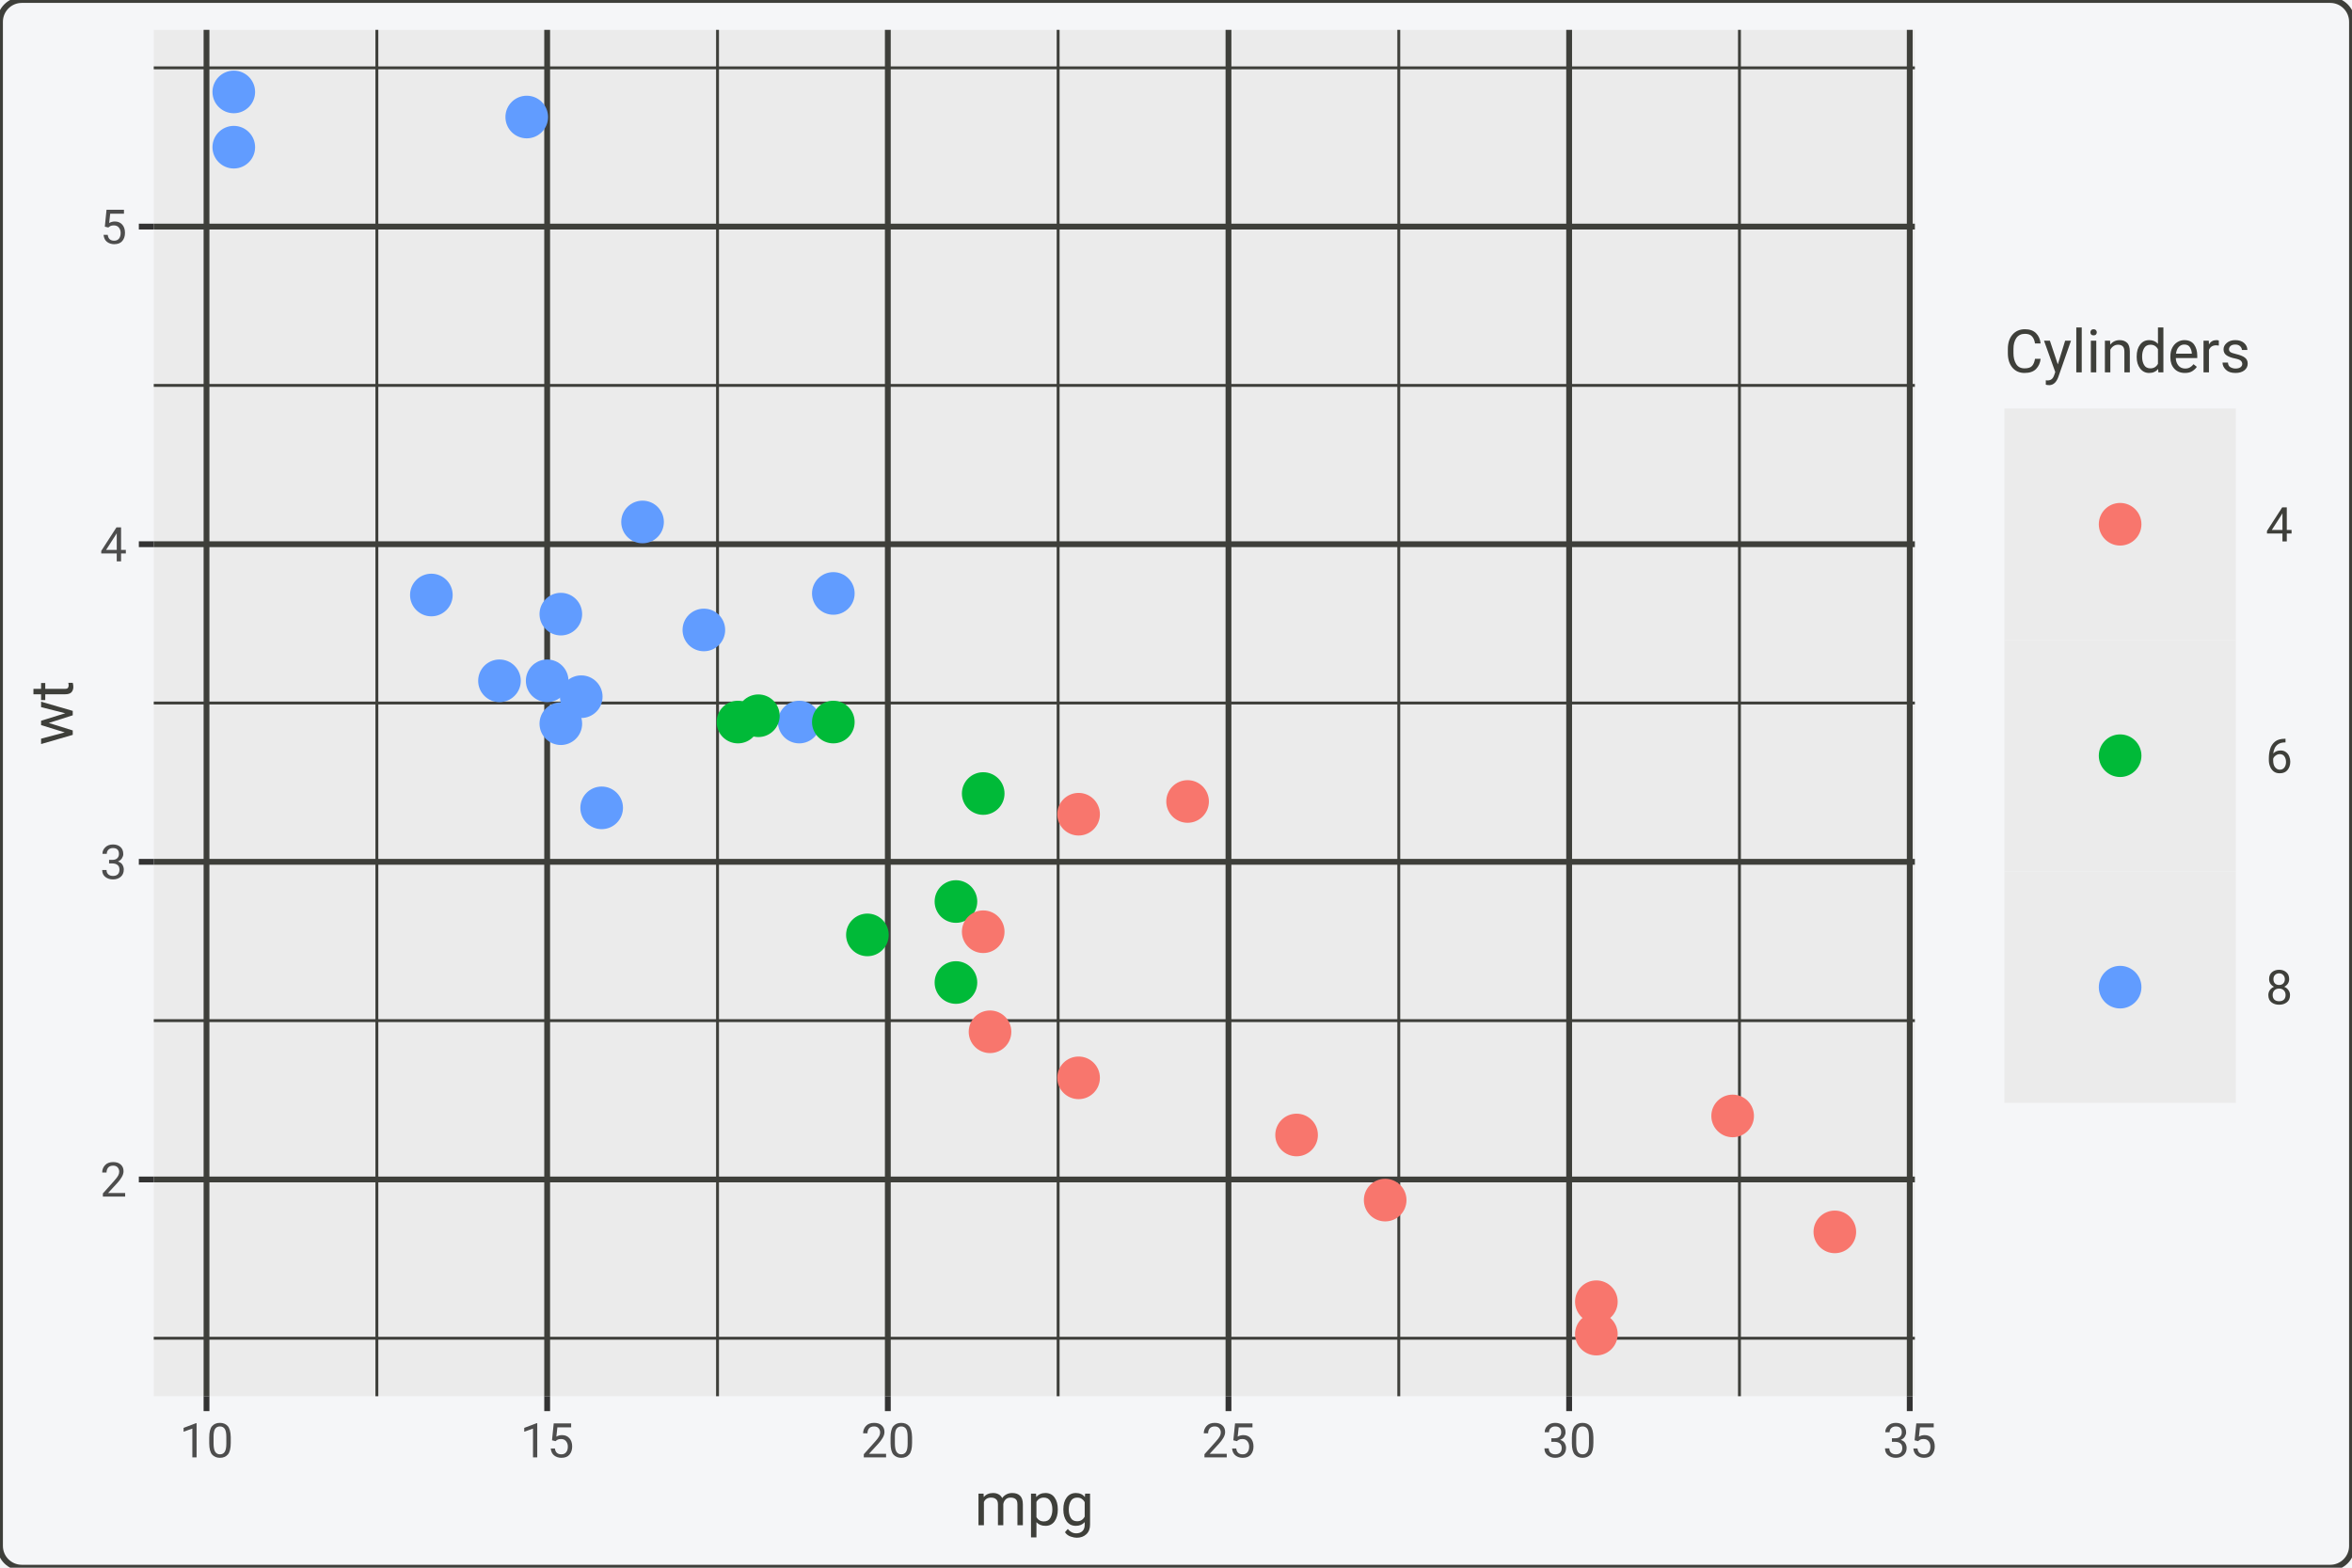
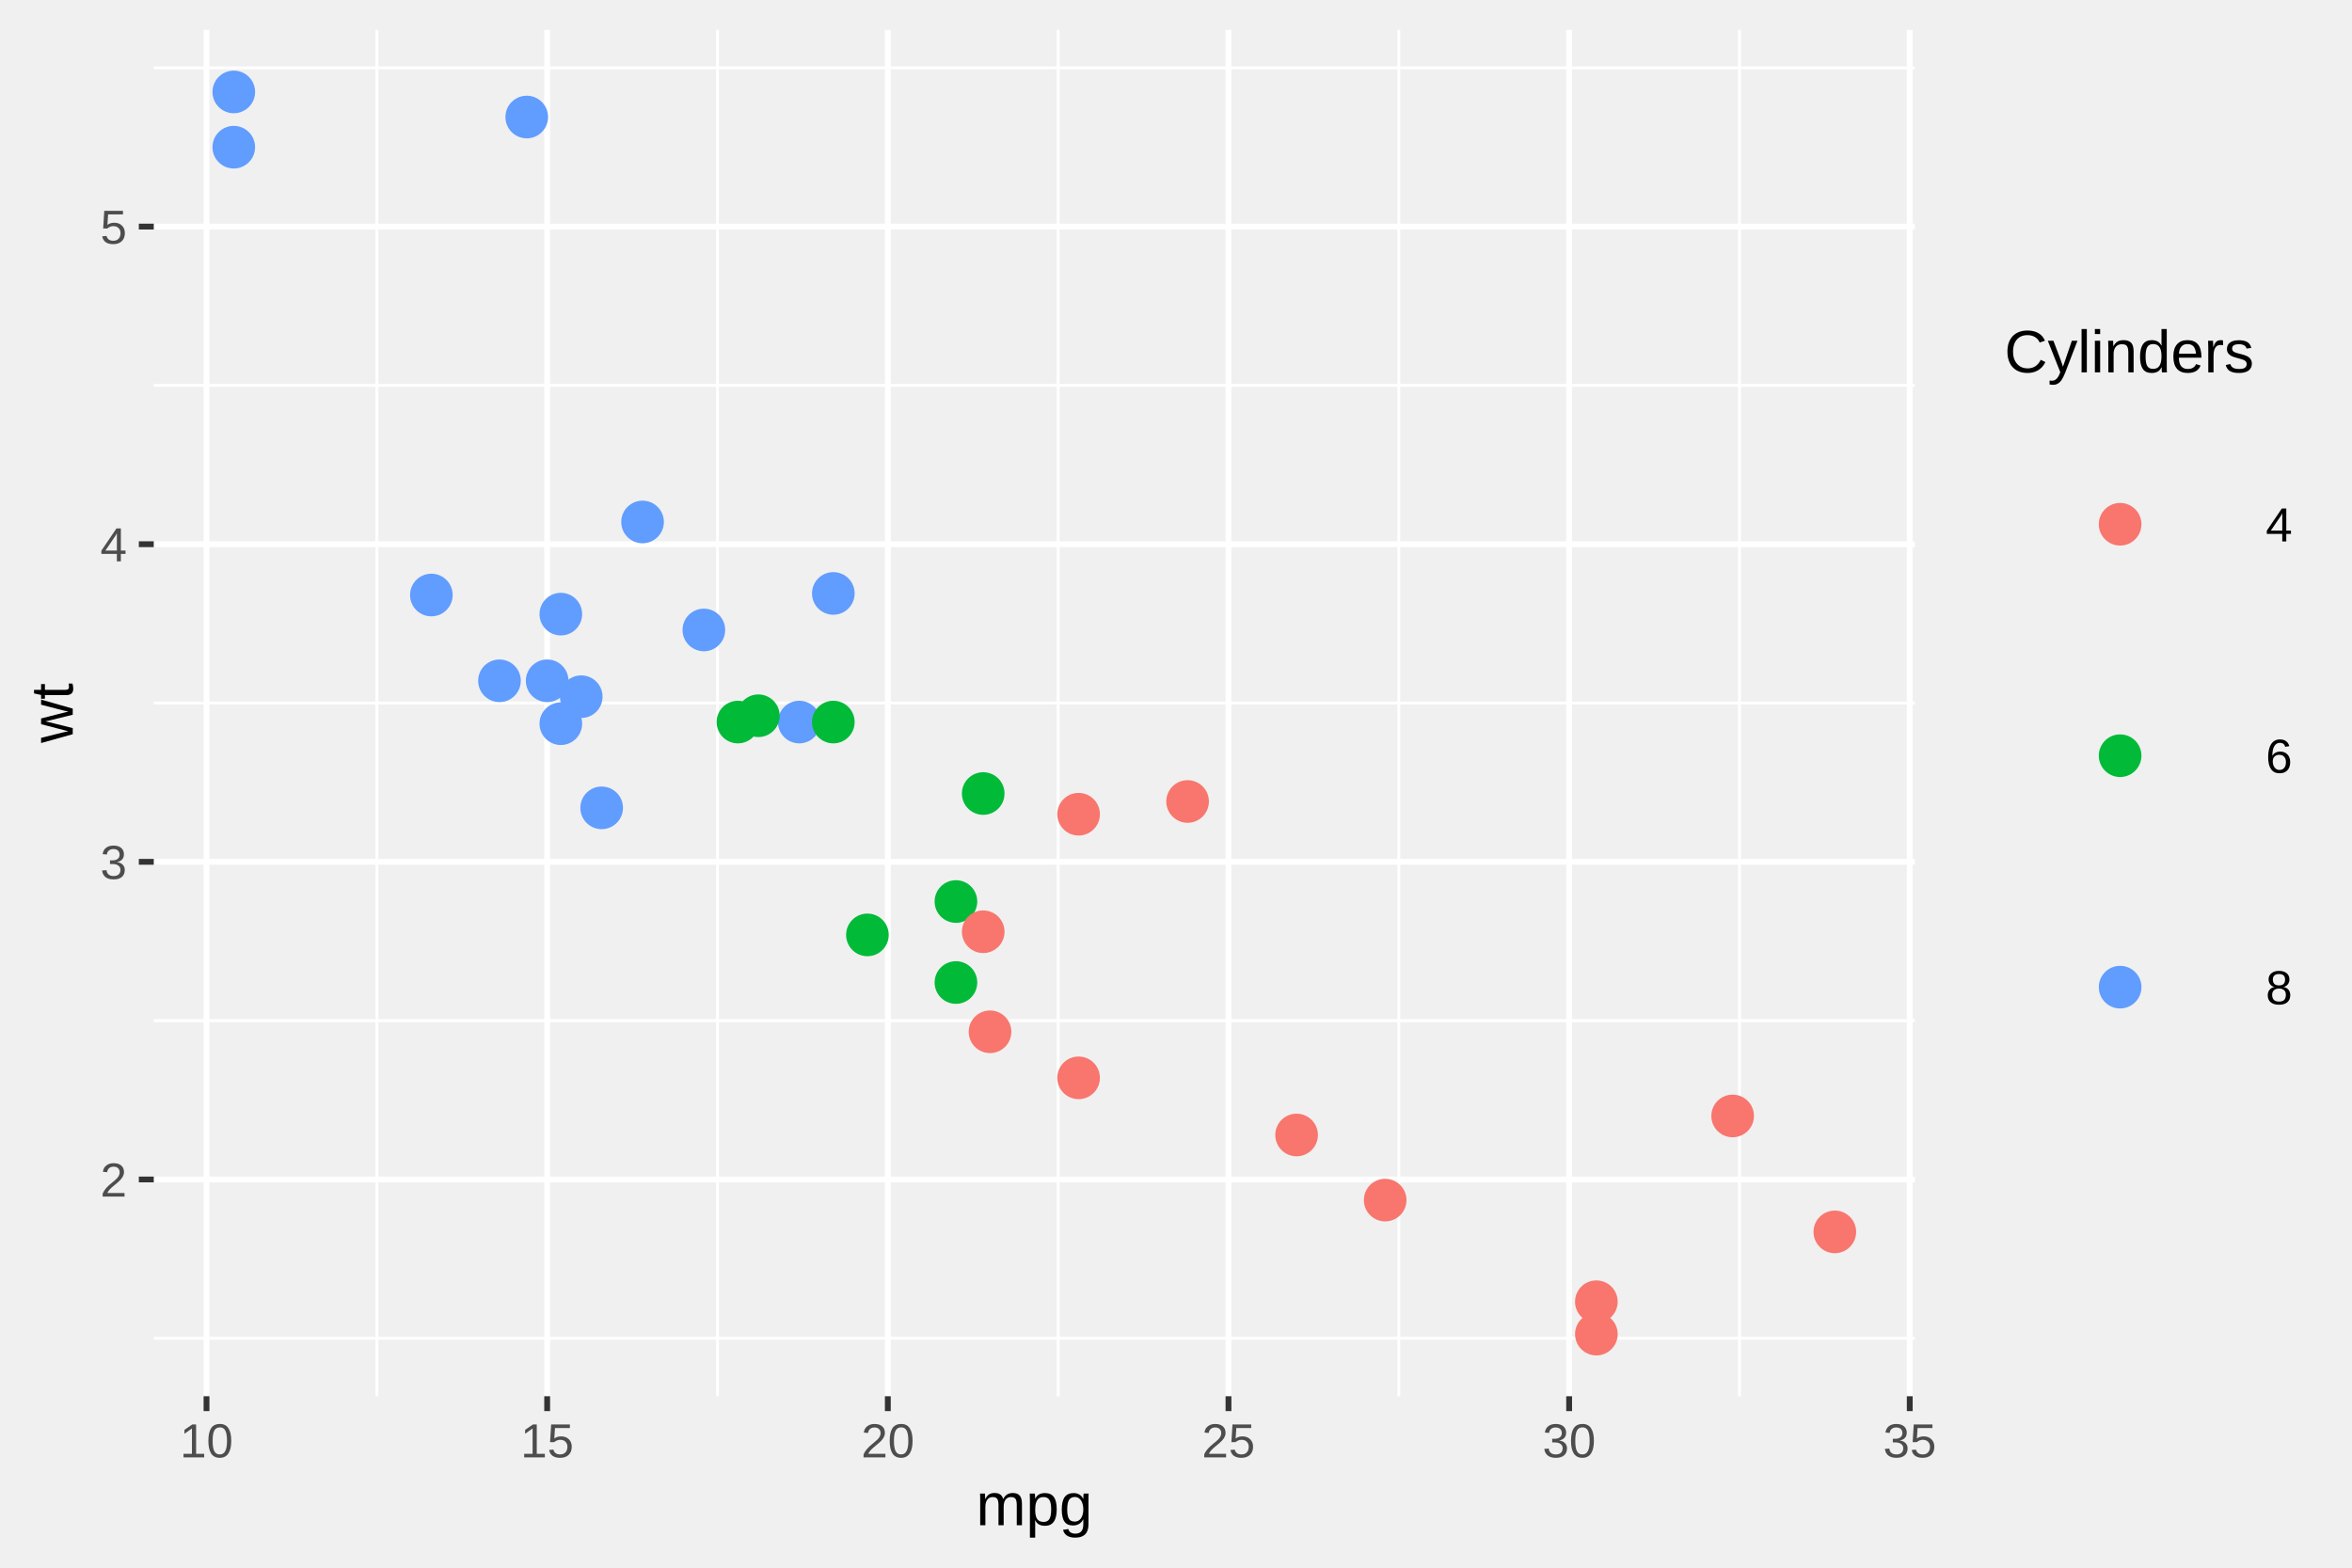
<svg xmlns="http://www.w3.org/2000/svg" width="432.00pt" height="288.00pt" viewBox="0 0 432.00 288.00">
  <g class="svglite">
    <defs>
      <style type="text/css">
-     /* theme-aware-processed */
-     .svglite line, .svglite polyline, .svglite polygon, .svglite path, .svglite circle {
+     .svglite line, .svglite polyline, .svglite polygon, .svglite path, .svglite rect, .svglite circle {
      fill: none;
-       stroke: #3E3F3A;
-       stroke-linecap: round;
-       stroke-linejoin: round;
-       stroke-miterlimit: 10.00;
-     }
-     .svglite &gt; g &gt; rect {
-       fill: none;
-       stroke: #3E3F3A;
+       stroke: #000000;
      stroke-linecap: round;
      stroke-linejoin: round;
      stroke-miterlimit: 10.00;
    }
    .svglite text {
      white-space: pre;
-       fill: #3E3F3A;
    }
    .svglite g.glyphgroup path {
      fill: inherit;
      stroke: none;
    }
  </style>
    </defs>
-     <rect class="svg-bg" width="100%" height="100%" style="stroke: none; fill: #F5F6F8;" />
+     <rect width="100%" height="100%" style="stroke: none; fill: none;" />
    <defs>
      <clipPath id="cpMC4wMHw0MzIuMDB8MC4wMHwyODguMDA=">
        <rect x="0.00" y="0.00" width="432.00" height="288.00" />
      </clipPath>
    </defs>
    <g clip-path="url(#cpMC4wMHw0MzIuMDB8MC4wMHwyODguMDA=)">
-       <rect rx="4" x="0" y="0.00" width="432.00" height="288.00" style="stroke-width: 1.07; stroke: #3E3F3A; fill: #F5F6F8;" />
+       <rect x="0" y="0.00" width="432.00" height="288.00" style="stroke-width: 1.07; stroke: none;" />
    </g>
    <defs>
      <clipPath id="cpMjguMjR8MzUxLjcxfDUuNDh8MjU2LjUw">
        <rect x="28.24" y="5.48" width="323.48" height="251.02" />
      </clipPath>
    </defs>
    <g clip-path="url(#cpMjguMjR8MzUxLjcxfDUuNDh8MjU2LjUw)">
-       <rect x="28.24" y="5.48" width="323.48" height="251.02" style="stroke-width: 1.07; stroke: none; fill: #EBEBEB;" />
-       <polyline points="28.24,245.85 351.71,245.85 " style="stroke-width: 0.53; stroke: #3E3F3A; stroke-linecap: butt;" />
-       <polyline points="28.24,187.50 351.71,187.50 " style="stroke-width: 0.53; stroke: #3E3F3A; stroke-linecap: butt;" />
-       <polyline points="28.24,129.15 351.71,129.15 " style="stroke-width: 0.53; stroke: #3E3F3A; stroke-linecap: butt;" />
-       <polyline points="28.24,70.80 351.71,70.80 " style="stroke-width: 0.53; stroke: #3E3F3A; stroke-linecap: butt;" />
-       <polyline points="28.24,12.46 351.71,12.46 " style="stroke-width: 0.53; stroke: #3E3F3A; stroke-linecap: butt;" />
-       <polyline points="69.22,256.50 69.22,5.48 " style="stroke-width: 0.53; stroke: #3E3F3A; stroke-linecap: butt;" />
-       <polyline points="131.79,256.50 131.79,5.48 " style="stroke-width: 0.53; stroke: #3E3F3A; stroke-linecap: butt;" />
-       <polyline points="194.35,256.50 194.35,5.48 " style="stroke-width: 0.53; stroke: #3E3F3A; stroke-linecap: butt;" />
-       <polyline points="256.92,256.50 256.92,5.48 " style="stroke-width: 0.53; stroke: #3E3F3A; stroke-linecap: butt;" />
-       <polyline points="319.49,256.50 319.49,5.48 " style="stroke-width: 0.53; stroke: #3E3F3A; stroke-linecap: butt;" />
-       <polyline points="28.24,216.68 351.71,216.68 " style="stroke-width: 1.07; stroke: #3E3F3A; stroke-linecap: butt;" />
-       <polyline points="28.24,158.33 351.71,158.33 " style="stroke-width: 1.07; stroke: #3E3F3A; stroke-linecap: butt;" />
-       <polyline points="28.24,99.98 351.71,99.98 " style="stroke-width: 1.07; stroke: #3E3F3A; stroke-linecap: butt;" />
-       <polyline points="28.24,41.63 351.71,41.63 " style="stroke-width: 1.07; stroke: #3E3F3A; stroke-linecap: butt;" />
-       <polyline points="37.93,256.50 37.93,5.48 " style="stroke-width: 1.07; stroke: #3E3F3A; stroke-linecap: butt;" />
-       <polyline points="100.50,256.50 100.50,5.48 " style="stroke-width: 1.07; stroke: #3E3F3A; stroke-linecap: butt;" />
-       <polyline points="163.07,256.50 163.07,5.48 " style="stroke-width: 1.07; stroke: #3E3F3A; stroke-linecap: butt;" />
-       <polyline points="225.64,256.50 225.64,5.48 " style="stroke-width: 1.07; stroke: #3E3F3A; stroke-linecap: butt;" />
-       <polyline points="288.21,256.50 288.21,5.48 " style="stroke-width: 1.07; stroke: #3E3F3A; stroke-linecap: butt;" />
-       <polyline points="350.77,256.50 350.77,5.48 " style="stroke-width: 1.07; stroke: #3E3F3A; stroke-linecap: butt;" />
+       <rect x="28.24" y="5.48" width="323.48" height="251.02" style="stroke-width: 1.07; stroke: none;" />
+       <polyline points="28.24,245.85 351.71,245.85 " style="stroke-width: 0.53; stroke: #FFFFFF; stroke-linecap: butt;" />
+       <polyline points="28.24,187.50 351.71,187.50 " style="stroke-width: 0.53; stroke: #FFFFFF; stroke-linecap: butt;" />
+       <polyline points="28.24,129.15 351.71,129.15 " style="stroke-width: 0.53; stroke: #FFFFFF; stroke-linecap: butt;" />
+       <polyline points="28.24,70.80 351.71,70.80 " style="stroke-width: 0.53; stroke: #FFFFFF; stroke-linecap: butt;" />
+       <polyline points="28.24,12.46 351.71,12.46 " style="stroke-width: 0.53; stroke: #FFFFFF; stroke-linecap: butt;" />
+       <polyline points="69.22,256.50 69.22,5.48 " style="stroke-width: 0.53; stroke: #FFFFFF; stroke-linecap: butt;" />
+       <polyline points="131.79,256.50 131.79,5.48 " style="stroke-width: 0.53; stroke: #FFFFFF; stroke-linecap: butt;" />
+       <polyline points="194.35,256.50 194.35,5.48 " style="stroke-width: 0.53; stroke: #FFFFFF; stroke-linecap: butt;" />
+       <polyline points="256.92,256.50 256.92,5.48 " style="stroke-width: 0.53; stroke: #FFFFFF; stroke-linecap: butt;" />
+       <polyline points="319.49,256.50 319.49,5.48 " style="stroke-width: 0.53; stroke: #FFFFFF; stroke-linecap: butt;" />
+       <polyline points="28.24,216.68 351.71,216.68 " style="stroke-width: 1.07; stroke: #FFFFFF; stroke-linecap: butt;" />
+       <polyline points="28.24,158.33 351.71,158.33 " style="stroke-width: 1.07; stroke: #FFFFFF; stroke-linecap: butt;" />
+       <polyline points="28.24,99.98 351.71,99.98 " style="stroke-width: 1.07; stroke: #FFFFFF; stroke-linecap: butt;" />
+       <polyline points="28.24,41.63 351.71,41.63 " style="stroke-width: 1.07; stroke: #FFFFFF; stroke-linecap: butt;" />
+       <polyline points="37.93,256.50 37.93,5.48 " style="stroke-width: 1.07; stroke: #FFFFFF; stroke-linecap: butt;" />
+       <polyline points="100.50,256.50 100.50,5.48 " style="stroke-width: 1.07; stroke: #FFFFFF; stroke-linecap: butt;" />
+       <polyline points="163.07,256.50 163.07,5.48 " style="stroke-width: 1.07; stroke: #FFFFFF; stroke-linecap: butt;" />
+       <polyline points="225.64,256.50 225.64,5.48 " style="stroke-width: 1.07; stroke: #FFFFFF; stroke-linecap: butt;" />
+       <polyline points="288.21,256.50 288.21,5.48 " style="stroke-width: 1.07; stroke: #FFFFFF; stroke-linecap: butt;" />
+       <polyline points="350.77,256.50 350.77,5.48 " style="stroke-width: 1.07; stroke: #FFFFFF; stroke-linecap: butt;" />
      <circle cx="175.58" cy="180.50" r="3.56" style="stroke-width: 0.71; stroke: #00BA38; fill: #00BA38;" />
      <circle cx="175.58" cy="165.62" r="3.56" style="stroke-width: 0.71; stroke: #00BA38; fill: #00BA38;" />
      <circle cx="198.11" cy="198.01" r="3.56" style="stroke-width: 0.71; stroke: #F8766D; fill: #F8766D;" />
      <circle cx="180.59" cy="145.78" r="3.56" style="stroke-width: 0.71; stroke: #00BA38; fill: #00BA38;" />
      <circle cx="146.80" cy="132.65" r="3.56" style="stroke-width: 0.71; stroke: #619CFF; fill: #619CFF;" />
      <circle cx="139.29" cy="131.49" r="3.56" style="stroke-width: 0.71; stroke: #00BA38; fill: #00BA38;" />
      <circle cx="91.74" cy="125.07" r="3.56" style="stroke-width: 0.71; stroke: #619CFF; fill: #619CFF;" />
      <circle cx="218.13" cy="147.24" r="3.56" style="stroke-width: 0.71; stroke: #F8766D; fill: #F8766D;" />
      <circle cx="198.11" cy="149.58" r="3.56" style="stroke-width: 0.71; stroke: #F8766D; fill: #F8766D;" />
      <circle cx="153.06" cy="132.65" r="3.56" style="stroke-width: 0.71; stroke: #00BA38; fill: #00BA38;" />
      <circle cx="135.54" cy="132.65" r="3.56" style="stroke-width: 0.71; stroke: #00BA38; fill: #00BA38;" />
      <circle cx="118.02" cy="95.89" r="3.56" style="stroke-width: 0.71; stroke: #619CFF; fill: #619CFF;" />
      <circle cx="129.28" cy="115.73" r="3.56" style="stroke-width: 0.71; stroke: #619CFF; fill: #619CFF;" />
      <circle cx="103.01" cy="112.82" r="3.56" style="stroke-width: 0.71; stroke: #619CFF; fill: #619CFF;" />
      <circle cx="42.94" cy="27.04" r="3.56" style="stroke-width: 0.71; stroke: #619CFF; fill: #619CFF;" />
      <circle cx="42.94" cy="16.89" r="3.56" style="stroke-width: 0.71; stroke: #619CFF; fill: #619CFF;" />
      <circle cx="96.75" cy="21.50" r="3.56" style="stroke-width: 0.71; stroke: #619CFF; fill: #619CFF;" />
      <circle cx="318.24" cy="205.01" r="3.56" style="stroke-width: 0.71; stroke: #F8766D; fill: #F8766D;" />
      <circle cx="293.21" cy="239.14" r="3.56" style="stroke-width: 0.71; stroke: #F8766D; fill: #F8766D;" />
      <circle cx="337.01" cy="226.31" r="3.56" style="stroke-width: 0.71; stroke: #F8766D; fill: #F8766D;" />
      <circle cx="181.84" cy="189.55" r="3.56" style="stroke-width: 0.71; stroke: #F8766D; fill: #F8766D;" />
      <circle cx="106.76" cy="127.99" r="3.56" style="stroke-width: 0.71; stroke: #619CFF; fill: #619CFF;" />
      <circle cx="103.01" cy="132.95" r="3.56" style="stroke-width: 0.71; stroke: #619CFF; fill: #619CFF;" />
      <circle cx="79.23" cy="109.31" r="3.56" style="stroke-width: 0.71; stroke: #619CFF; fill: #619CFF;" />
      <circle cx="153.06" cy="109.02" r="3.56" style="stroke-width: 0.71; stroke: #619CFF; fill: #619CFF;" />
      <circle cx="254.42" cy="220.47" r="3.56" style="stroke-width: 0.71; stroke: #F8766D; fill: #F8766D;" />
      <circle cx="238.15" cy="208.51" r="3.56" style="stroke-width: 0.71; stroke: #F8766D; fill: #F8766D;" />
      <circle cx="293.21" cy="245.09" r="3.56" style="stroke-width: 0.71; stroke: #F8766D; fill: #F8766D;" />
      <circle cx="110.51" cy="148.41" r="3.56" style="stroke-width: 0.71; stroke: #619CFF; fill: #619CFF;" />
      <circle cx="159.32" cy="171.75" r="3.56" style="stroke-width: 0.71; stroke: #00BA38; fill: #00BA38;" />
      <circle cx="100.50" cy="125.07" r="3.56" style="stroke-width: 0.71; stroke: #619CFF; fill: #619CFF;" />
      <circle cx="180.59" cy="171.17" r="3.56" style="stroke-width: 0.71; stroke: #F8766D; fill: #F8766D;" />
    </g>
    <g clip-path="url(#cpMC4wMHw0MzIuMDB8MC4wMHwyODguMDA=)">
-       <text x="23.31" y="219.83" text-anchor="end" style="font-size: 8.80px;fill: #4D4D4D; font-family: &quot;Roboto&quot;, -apple-system, BlinkMacSystemFont, &quot;Segoe UI&quot;, system-ui, sans-serif;" textLength="4.89px" lengthAdjust="spacingAndGlyphs">2</text>
-       <text x="23.31" y="161.48" text-anchor="end" style="font-size: 8.80px;fill: #4D4D4D; font-family: &quot;Roboto&quot;, -apple-system, BlinkMacSystemFont, &quot;Segoe UI&quot;, system-ui, sans-serif;" textLength="4.89px" lengthAdjust="spacingAndGlyphs">3</text>
-       <text x="23.31" y="103.13" text-anchor="end" style="font-size: 8.80px;fill: #4D4D4D; font-family: &quot;Roboto&quot;, -apple-system, BlinkMacSystemFont, &quot;Segoe UI&quot;, system-ui, sans-serif;" textLength="4.89px" lengthAdjust="spacingAndGlyphs">4</text>
-       <text x="23.31" y="44.78" text-anchor="end" style="font-size: 8.80px;fill: #4D4D4D; font-family: &quot;Roboto&quot;, -apple-system, BlinkMacSystemFont, &quot;Segoe UI&quot;, system-ui, sans-serif;" textLength="4.89px" lengthAdjust="spacingAndGlyphs">5</text>
+       <text x="23.31" y="219.83" text-anchor="end" style="font-size: 8.80px;fill: #4D4D4D; font-family: &quot;Arial&quot;;" textLength="4.89px" lengthAdjust="spacingAndGlyphs">2</text>
+       <text x="23.31" y="161.48" text-anchor="end" style="font-size: 8.80px;fill: #4D4D4D; font-family: &quot;Arial&quot;;" textLength="4.89px" lengthAdjust="spacingAndGlyphs">3</text>
+       <text x="23.31" y="103.13" text-anchor="end" style="font-size: 8.80px;fill: #4D4D4D; font-family: &quot;Arial&quot;;" textLength="4.89px" lengthAdjust="spacingAndGlyphs">4</text>
+       <text x="23.31" y="44.78" text-anchor="end" style="font-size: 8.80px;fill: #4D4D4D; font-family: &quot;Arial&quot;;" textLength="4.89px" lengthAdjust="spacingAndGlyphs">5</text>
      <polyline points="25.50,216.68 28.24,216.68 " style="stroke-width: 1.07; stroke: #333333; stroke-linecap: butt;" />
      <polyline points="25.50,158.33 28.24,158.33 " style="stroke-width: 1.07; stroke: #333333; stroke-linecap: butt;" />
      <polyline points="25.50,99.98 28.24,99.98 " style="stroke-width: 1.07; stroke: #333333; stroke-linecap: butt;" />
      <polyline points="25.50,41.63 28.24,41.63 " style="stroke-width: 1.07; stroke: #333333; stroke-linecap: butt;" />
      <polyline points="37.93,259.24 37.93,256.50 " style="stroke-width: 1.07; stroke: #333333; stroke-linecap: butt;" />
      <polyline points="100.50,259.24 100.50,256.50 " style="stroke-width: 1.07; stroke: #333333; stroke-linecap: butt;" />
      <polyline points="163.07,259.24 163.07,256.50 " style="stroke-width: 1.07; stroke: #333333; stroke-linecap: butt;" />
      <polyline points="225.64,259.24 225.64,256.50 " style="stroke-width: 1.07; stroke: #333333; stroke-linecap: butt;" />
      <polyline points="288.21,259.24 288.21,256.50 " style="stroke-width: 1.07; stroke: #333333; stroke-linecap: butt;" />
      <polyline points="350.77,259.24 350.77,256.50 " style="stroke-width: 1.07; stroke: #333333; stroke-linecap: butt;" />
-       <text x="37.93" y="267.74" text-anchor="middle" style="font-size: 8.80px;fill: #4D4D4D; font-family: &quot;Roboto&quot;, -apple-system, BlinkMacSystemFont, &quot;Segoe UI&quot;, system-ui, sans-serif;" textLength="9.78px" lengthAdjust="spacingAndGlyphs">10</text>
-       <text x="100.50" y="267.74" text-anchor="middle" style="font-size: 8.80px;fill: #4D4D4D; font-family: &quot;Roboto&quot;, -apple-system, BlinkMacSystemFont, &quot;Segoe UI&quot;, system-ui, sans-serif;" textLength="9.78px" lengthAdjust="spacingAndGlyphs">15</text>
-       <text x="163.07" y="267.74" text-anchor="middle" style="font-size: 8.80px;fill: #4D4D4D; font-family: &quot;Roboto&quot;, -apple-system, BlinkMacSystemFont, &quot;Segoe UI&quot;, system-ui, sans-serif;" textLength="9.78px" lengthAdjust="spacingAndGlyphs">20</text>
-       <text x="225.64" y="267.74" text-anchor="middle" style="font-size: 8.80px;fill: #4D4D4D; font-family: &quot;Roboto&quot;, -apple-system, BlinkMacSystemFont, &quot;Segoe UI&quot;, system-ui, sans-serif;" textLength="9.78px" lengthAdjust="spacingAndGlyphs">25</text>
-       <text x="288.21" y="267.74" text-anchor="middle" style="font-size: 8.80px;fill: #4D4D4D; font-family: &quot;Roboto&quot;, -apple-system, BlinkMacSystemFont, &quot;Segoe UI&quot;, system-ui, sans-serif;" textLength="9.78px" lengthAdjust="spacingAndGlyphs">30</text>
-       <text x="350.77" y="267.74" text-anchor="middle" style="font-size: 8.80px;fill: #4D4D4D; font-family: &quot;Roboto&quot;, -apple-system, BlinkMacSystemFont, &quot;Segoe UI&quot;, system-ui, sans-serif;" textLength="9.78px" lengthAdjust="spacingAndGlyphs">35</text>
-       <text x="189.97" y="280.20" text-anchor="middle" style="font-size: 11.00px; font-family: &quot;Roboto&quot;, -apple-system, BlinkMacSystemFont, &quot;Segoe UI&quot;, system-ui, sans-serif;" textLength="21.41px" lengthAdjust="spacingAndGlyphs">mpg</text>
-       <text transform="translate(13.36,130.99) rotate(-90)" text-anchor="middle" style="font-size: 11.00px; font-family: &quot;Roboto&quot;, -apple-system, BlinkMacSystemFont, &quot;Segoe UI&quot;, system-ui, sans-serif;" textLength="11.00px" lengthAdjust="spacingAndGlyphs">wt</text>
-       <rect rx="4" x="362.67" y="53.90" width="63.85" height="154.19" style="stroke-width: 1.07; stroke: none; fill: #F5F6F8;" />
-       <text x="368.15" y="68.41" style="font-size: 11.00px; font-family: &quot;Roboto&quot;, -apple-system, BlinkMacSystemFont, &quot;Segoe UI&quot;, system-ui, sans-serif;" textLength="45.84px" lengthAdjust="spacingAndGlyphs">Cylinders</text>
-       <rect x="368.15" y="75.05" width="42.52" height="42.52" style="stroke-width: 1.07; stroke: none; fill: #EBEBEB;" />
+       <text x="37.93" y="267.74" text-anchor="middle" style="font-size: 8.80px;fill: #4D4D4D; font-family: &quot;Arial&quot;;" textLength="9.78px" lengthAdjust="spacingAndGlyphs">10</text>
+       <text x="100.50" y="267.74" text-anchor="middle" style="font-size: 8.80px;fill: #4D4D4D; font-family: &quot;Arial&quot;;" textLength="9.78px" lengthAdjust="spacingAndGlyphs">15</text>
+       <text x="163.07" y="267.74" text-anchor="middle" style="font-size: 8.80px;fill: #4D4D4D; font-family: &quot;Arial&quot;;" textLength="9.78px" lengthAdjust="spacingAndGlyphs">20</text>
+       <text x="225.64" y="267.74" text-anchor="middle" style="font-size: 8.80px;fill: #4D4D4D; font-family: &quot;Arial&quot;;" textLength="9.78px" lengthAdjust="spacingAndGlyphs">25</text>
+       <text x="288.21" y="267.74" text-anchor="middle" style="font-size: 8.80px;fill: #4D4D4D; font-family: &quot;Arial&quot;;" textLength="9.78px" lengthAdjust="spacingAndGlyphs">30</text>
+       <text x="350.77" y="267.74" text-anchor="middle" style="font-size: 8.80px;fill: #4D4D4D; font-family: &quot;Arial&quot;;" textLength="9.78px" lengthAdjust="spacingAndGlyphs">35</text>
+       <text x="189.97" y="280.20" text-anchor="middle" style="font-size: 11.00px; font-family: &quot;Arial&quot;;" textLength="21.41px" lengthAdjust="spacingAndGlyphs">mpg</text>
+       <text transform="translate(13.36,130.99) rotate(-90)" text-anchor="middle" style="font-size: 11.00px; font-family: &quot;Arial&quot;;" textLength="11.00px" lengthAdjust="spacingAndGlyphs">wt</text>
+       <rect x="362.67" y="53.90" width="63.85" height="154.19" style="stroke-width: 0.75; stroke: none;" />
+       <rect x="362.67" y="53.90" width="63.85" height="154.19" style="stroke-width: 1.07; stroke: none;" />
+       <text x="368.15" y="68.41" style="font-size: 11.00px; font-family: &quot;Arial&quot;;" textLength="45.84px" lengthAdjust="spacingAndGlyphs">Cylinders</text>
+       <rect x="368.15" y="75.05" width="42.52" height="42.52" style="stroke-width: 1.07; stroke: none;" />
      <circle cx="389.41" cy="96.31" r="3.56" style="stroke-width: 0.71; stroke: #F8766D; fill: #F8766D;" />
-       <rect x="368.15" y="117.57" width="42.52" height="42.52" style="stroke-width: 1.07; stroke: none; fill: #EBEBEB;" />
+       <rect x="368.15" y="117.57" width="42.52" height="42.52" style="stroke-width: 1.07; stroke: none;" />
      <circle cx="389.41" cy="138.83" r="3.56" style="stroke-width: 0.71; stroke: #00BA38; fill: #00BA38;" />
-       <rect x="368.15" y="160.09" width="42.52" height="42.52" style="stroke-width: 1.07; stroke: none; fill: #EBEBEB;" />
+       <rect x="368.15" y="160.09" width="42.52" height="42.52" style="stroke-width: 1.07; stroke: none;" />
      <circle cx="389.41" cy="181.35" r="3.56" style="stroke-width: 0.71; stroke: #619CFF; fill: #619CFF;" />
-       <text x="416.15" y="99.46" style="font-size: 8.80px; font-family: &quot;Roboto&quot;, -apple-system, BlinkMacSystemFont, &quot;Segoe UI&quot;, system-ui, sans-serif;" textLength="4.89px" lengthAdjust="spacingAndGlyphs">4</text>
-       <text x="416.15" y="141.98" style="font-size: 8.80px; font-family: &quot;Roboto&quot;, -apple-system, BlinkMacSystemFont, &quot;Segoe UI&quot;, system-ui, sans-serif;" textLength="4.89px" lengthAdjust="spacingAndGlyphs">6</text>
-       <text x="416.15" y="184.50" style="font-size: 8.80px; font-family: &quot;Roboto&quot;, -apple-system, BlinkMacSystemFont, &quot;Segoe UI&quot;, system-ui, sans-serif;" textLength="4.89px" lengthAdjust="spacingAndGlyphs">8</text>
+       <text x="416.15" y="99.46" style="font-size: 8.80px; font-family: &quot;Arial&quot;;" textLength="4.89px" lengthAdjust="spacingAndGlyphs">4</text>
+       <text x="416.15" y="141.98" style="font-size: 8.80px; font-family: &quot;Arial&quot;;" textLength="4.89px" lengthAdjust="spacingAndGlyphs">6</text>
+       <text x="416.15" y="184.50" style="font-size: 8.80px; font-family: &quot;Arial&quot;;" textLength="4.89px" lengthAdjust="spacingAndGlyphs">8</text>
    </g>
  </g>
</svg>
